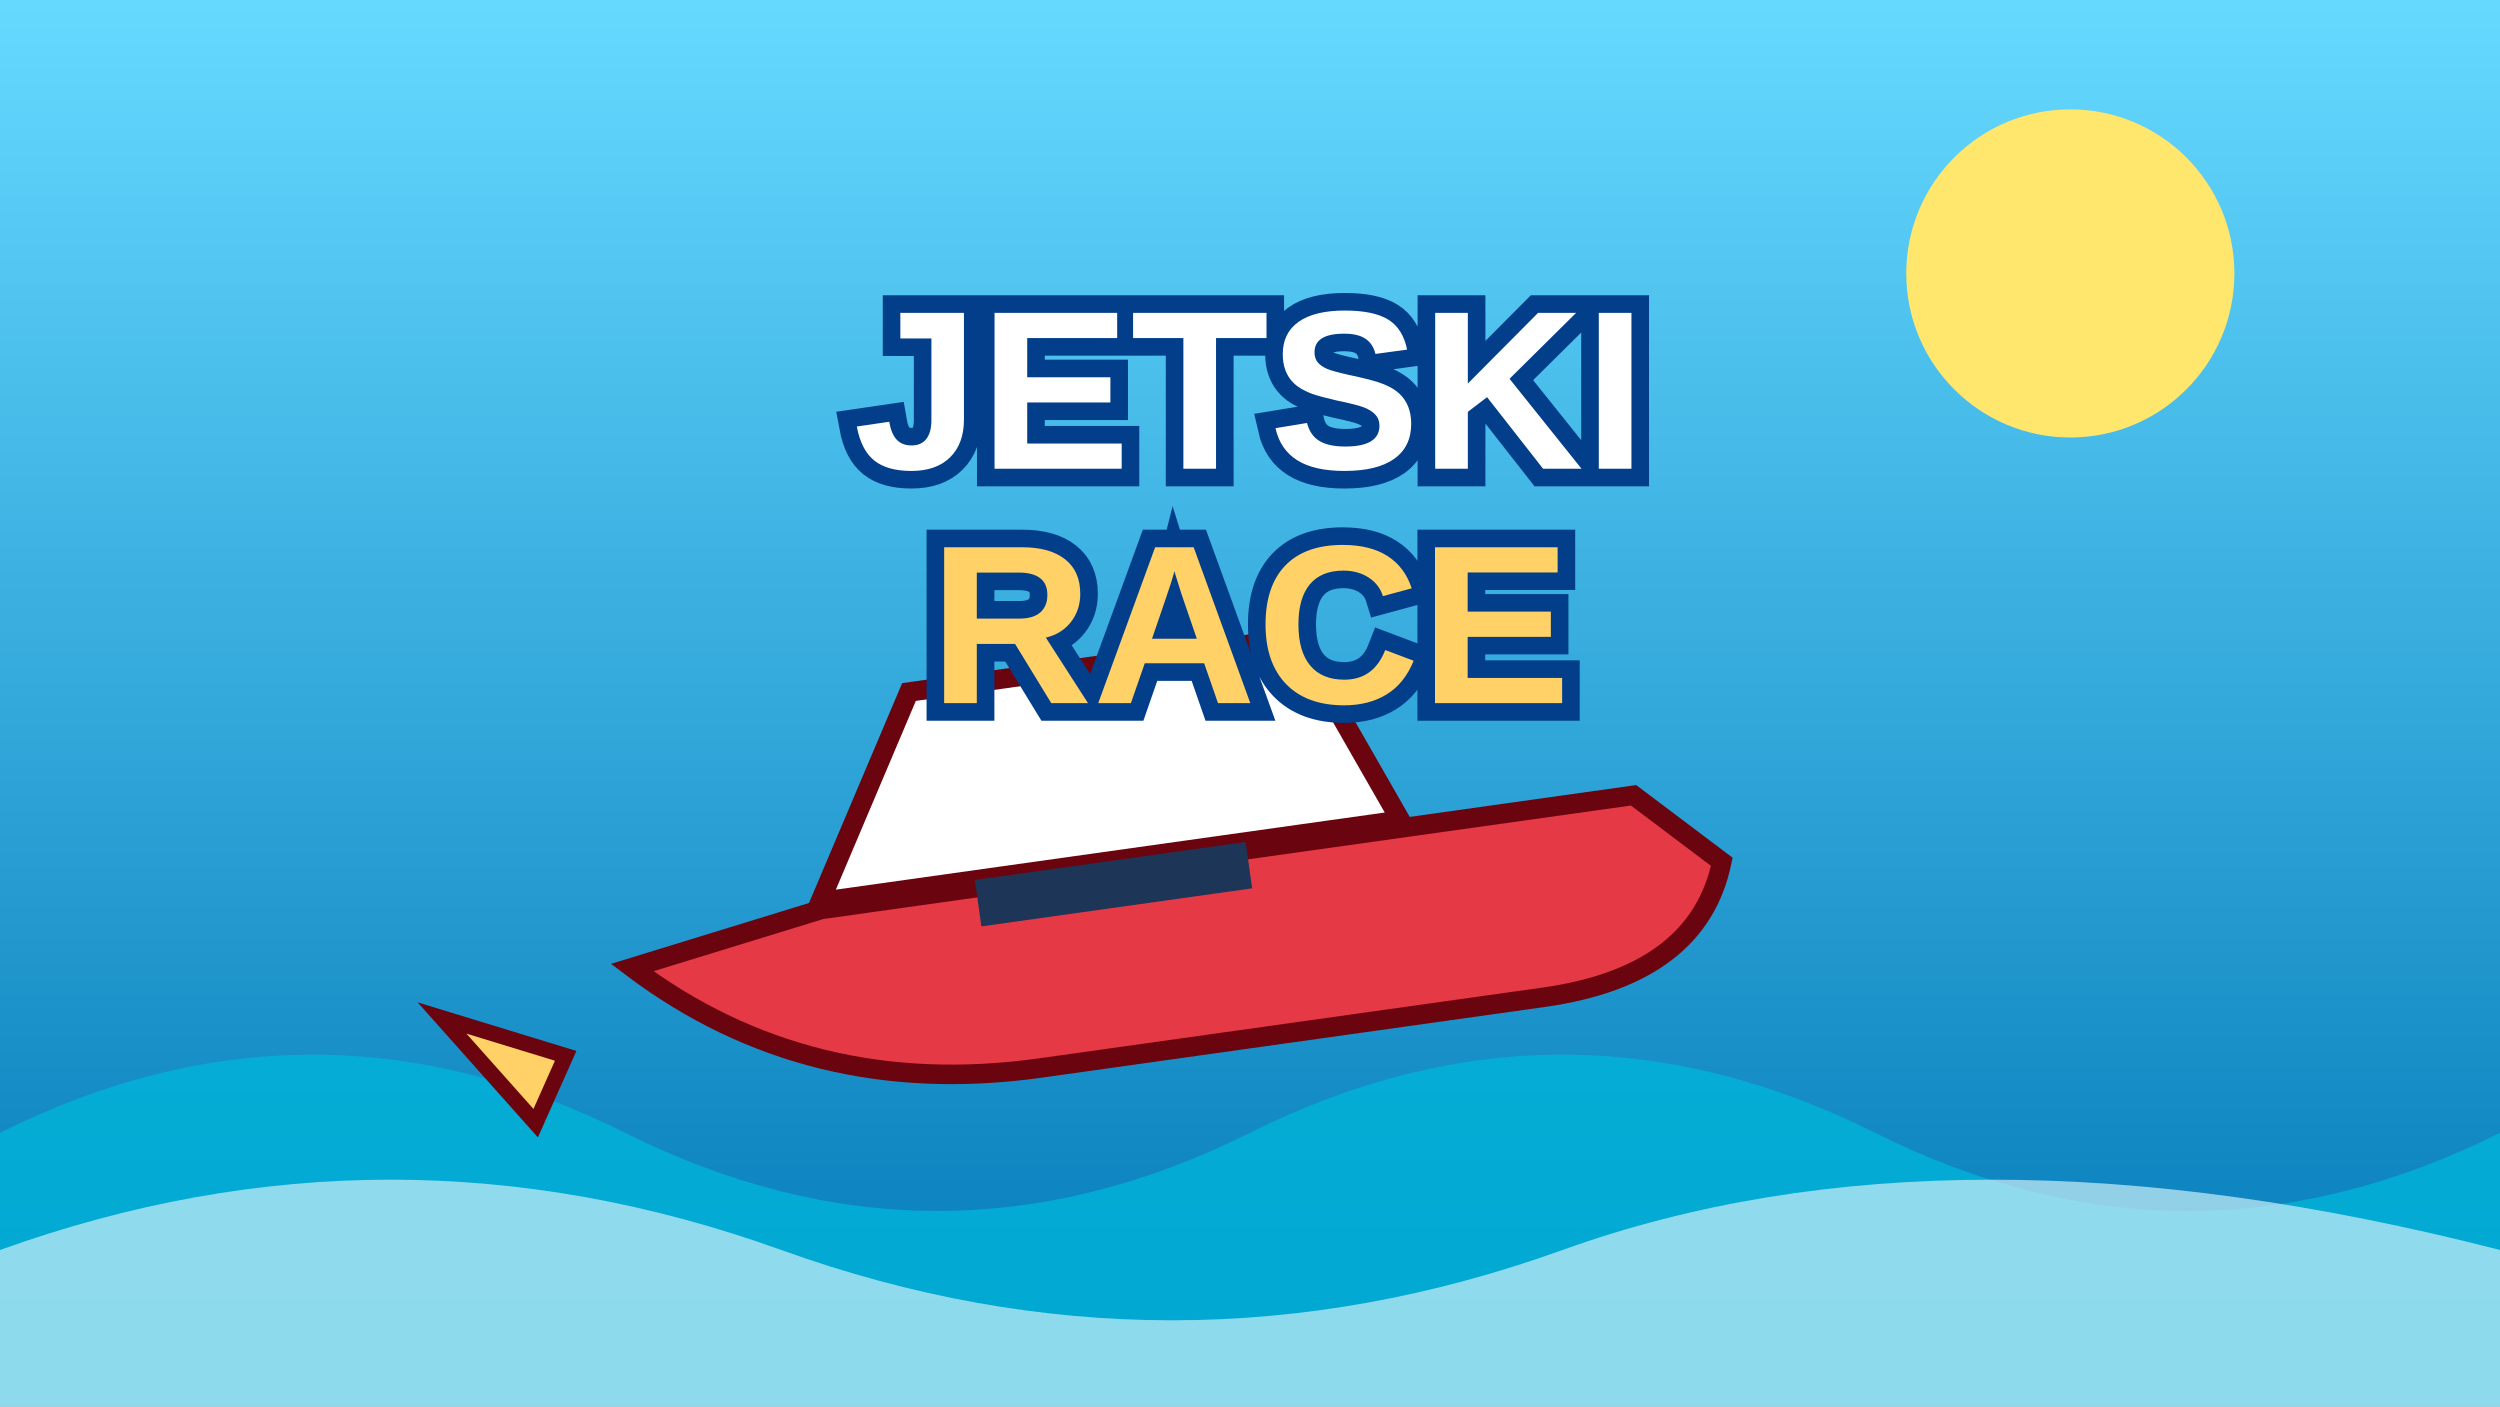
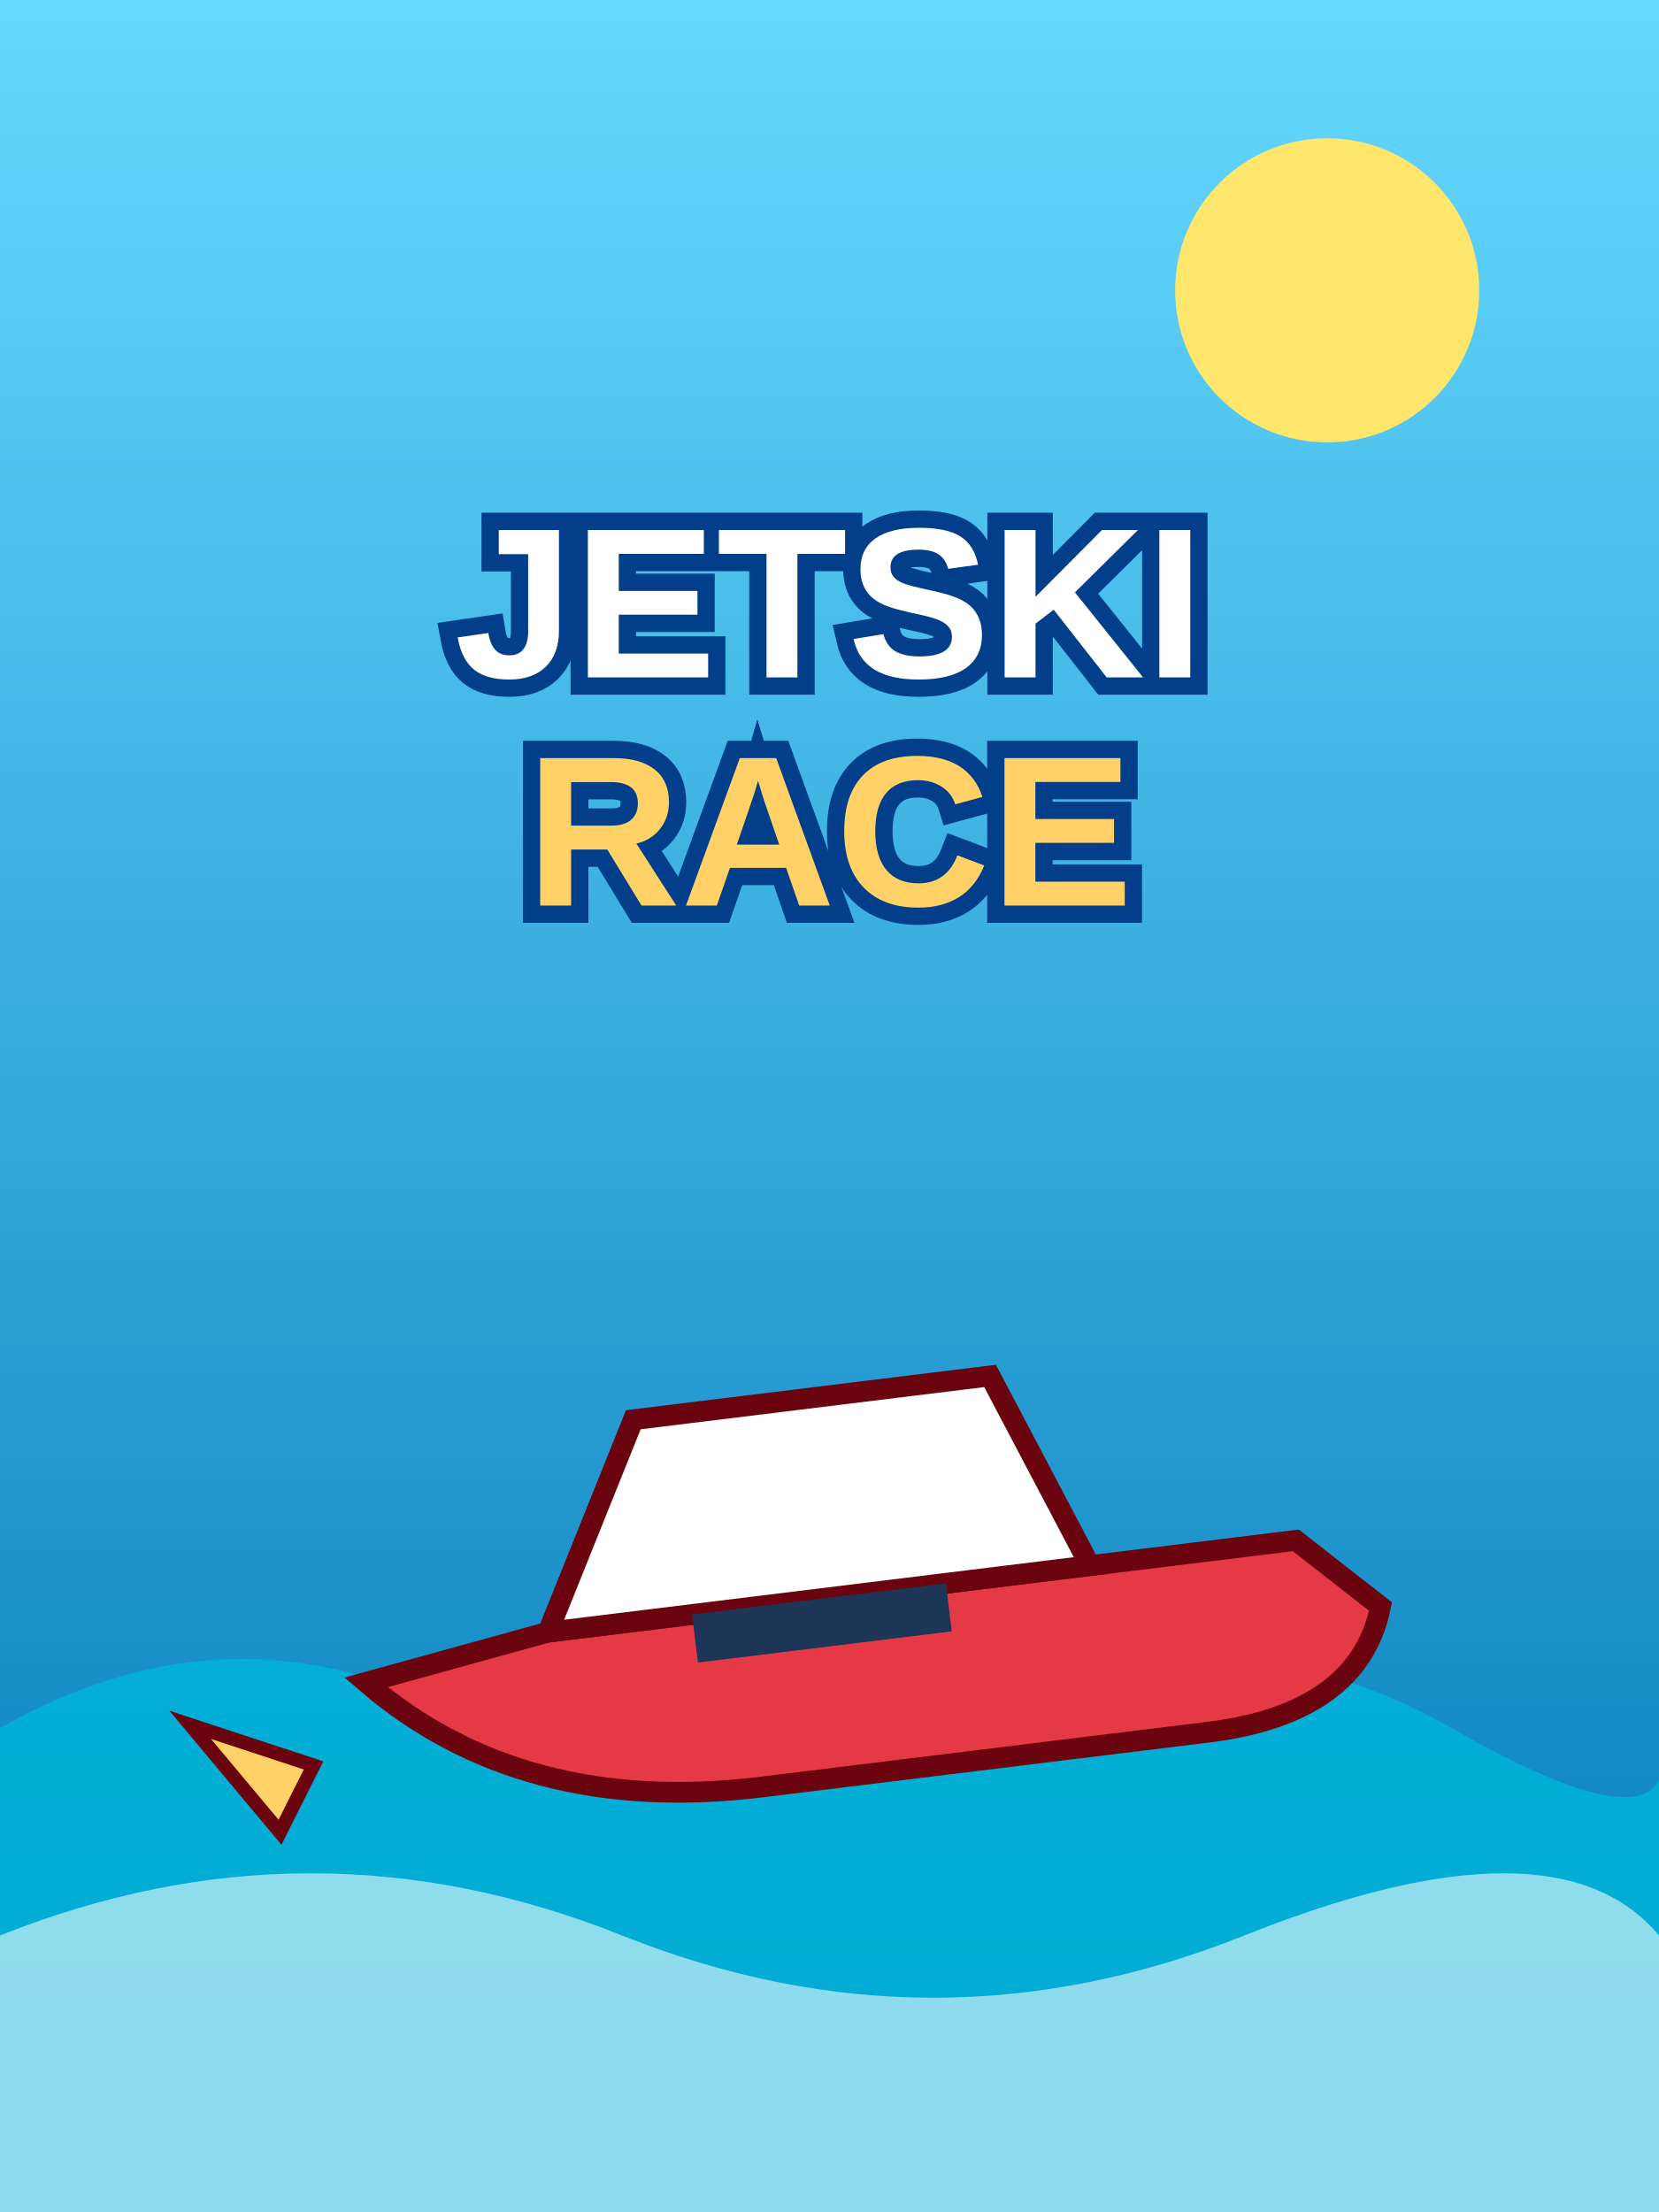
- <svg xmlns="http://www.w3.org/2000/svg" viewBox="0 0 640 360">
+ <svg xmlns="http://www.w3.org/2000/svg" viewBox="0 0 480 640">
  <defs>
    <linearGradient id="w" x1="0" y1="0" x2="0" y2="1">
      <stop offset="0" stop-color="#66d9ff" />
      <stop offset="1" stop-color="#0077b6" />
    </linearGradient>
  </defs>
-   <rect width="640" height="360" fill="url(#w)" />
-   <circle cx="530" cy="70" r="42" fill="#ffe66d" />
-   <path d="M0 290q80-40 160 0t160 0 160 0 160 0v70H0z" fill="#00b4d8" opacity=".8" />
-   <path d="M0 320q100-36 200 0t200 0 240 0v40H0z" fill="#caf0f8" opacity=".7" />
-   <g transform="translate(285 190) rotate(-8)">
-     <path d="M-130 40q40 40 100 40h130q40 0 50-28l-20-20H-80z" fill="#e63946" stroke="#6a040f" stroke-width="5" />
-     <path d="M-80 30l30-50h100l20 50z" fill="#fff" stroke="#6a040f" stroke-width="5" />
-     <path d="M-40 30h70v12h-70z" fill="#1d3557" />
-     <path d="M-150 60l-30-14 20 30z" fill="#ffd166" stroke="#6a040f" stroke-width="4" />
+   <rect width="480" height="640" fill="url(#w)" />
+   <circle cx="384" cy="84" r="44" fill="#ffe66d" />
+   <path d="M0 500q70-40 140 0t140 0 140 0 60 0v140H0z" fill="#00b4d8" opacity=".85" />
+   <path d="M0 560q90-36 180 0t180 0 120 0v80H0z" fill="#caf0f8" opacity=".7" />
+   <g transform="translate(240 430) rotate(-7)">
+     <path d="M-140 40q40 44 110 44h130q44 0 54-30l-22-22H-86z" fill="#e63946" stroke="#6a040f" stroke-width="6" />
+     <path d="M-86 32l32-58h104l22 58z" fill="#fff" stroke="#6a040f" stroke-width="6" />
+     <path d="M-44 32h74v14h-74z" fill="#1d3557" />
+     <path d="M-158 62l-34-16 22 34z" fill="#ffd166" stroke="#6a040f" stroke-width="4" />
  </g>
-   <text x="320" y="120" text-anchor="middle" font-family="Arial Black, Arial, sans-serif" font-size="58" font-weight="900" fill="#fff" stroke="#023e8a" stroke-width="9" paint-order="stroke">JETSKI</text>
-   <text x="320" y="180" text-anchor="middle" font-family="Arial Black, Arial, sans-serif" font-size="58" font-weight="900" fill="#ffd166" stroke="#023e8a" stroke-width="9" paint-order="stroke">RACE</text>
+   <text x="240" y="196" text-anchor="middle" font-family="Arial Black, Arial, sans-serif" font-size="62" font-weight="900" fill="#fff" stroke="#023e8a" stroke-width="10" paint-order="stroke">JETSKI</text>
+   <text x="240" y="262" text-anchor="middle" font-family="Arial Black, Arial, sans-serif" font-size="62" font-weight="900" fill="#ffd166" stroke="#023e8a" stroke-width="10" paint-order="stroke">RACE</text>
</svg>
